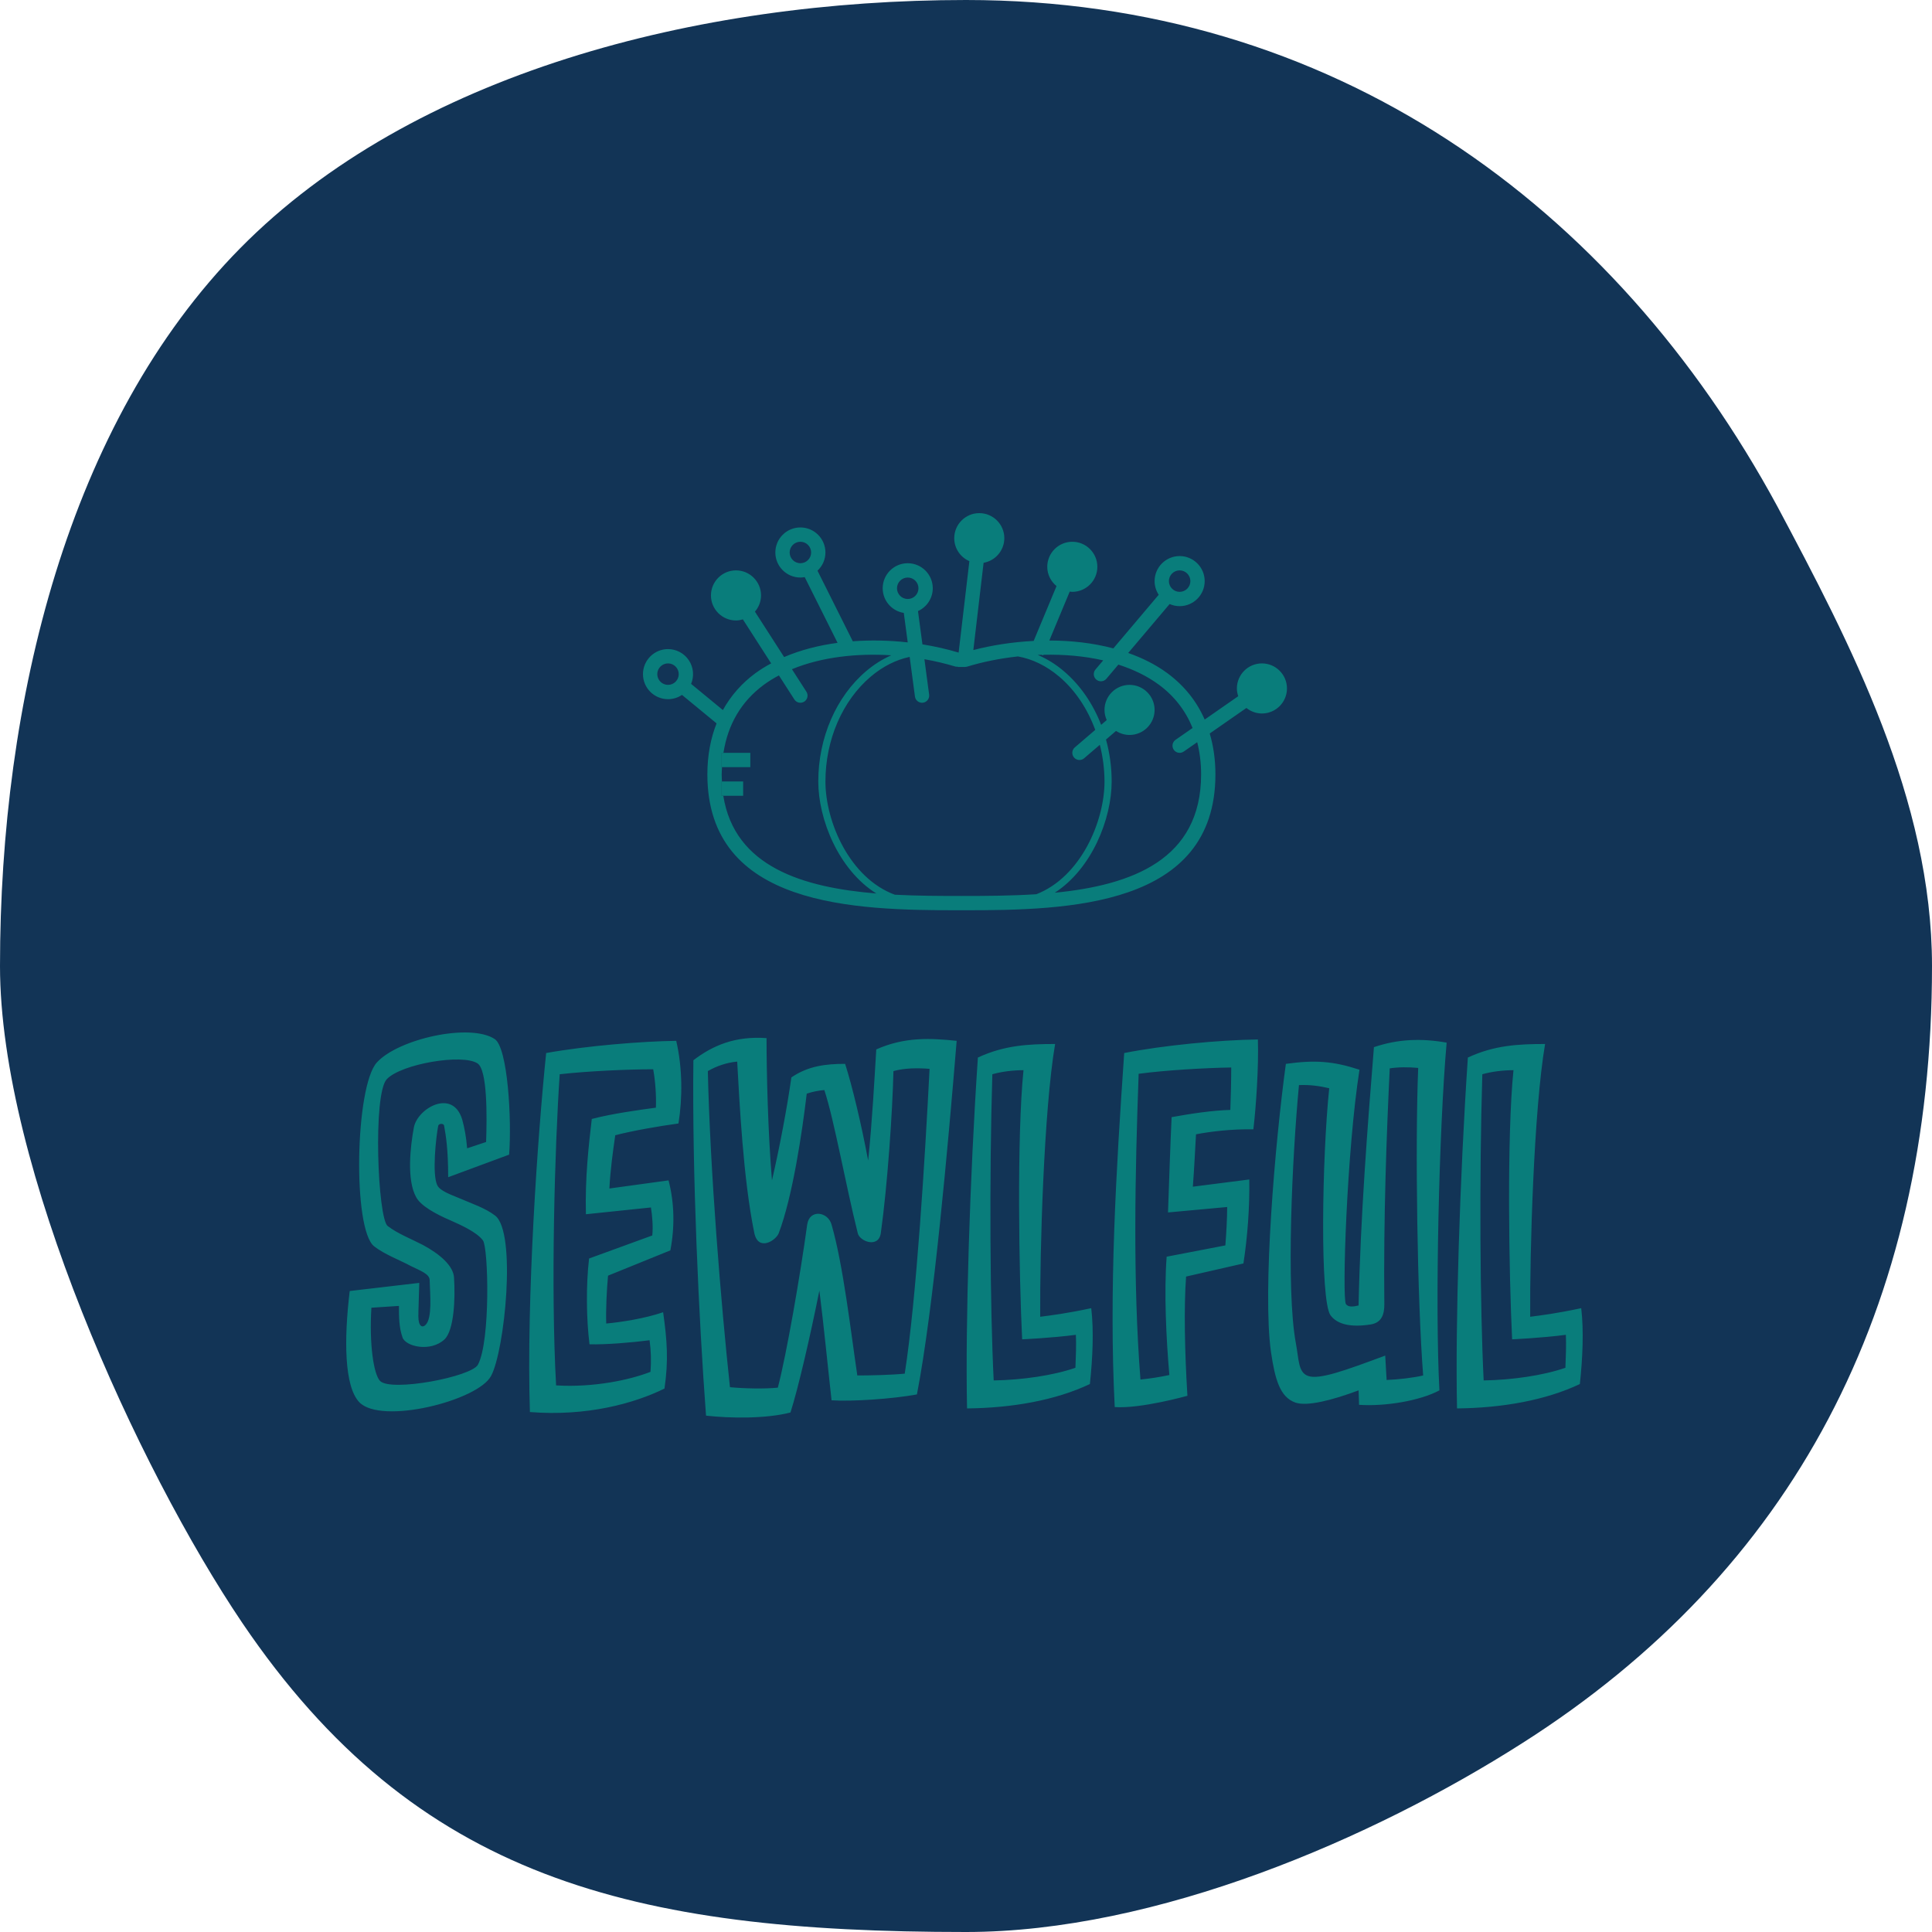
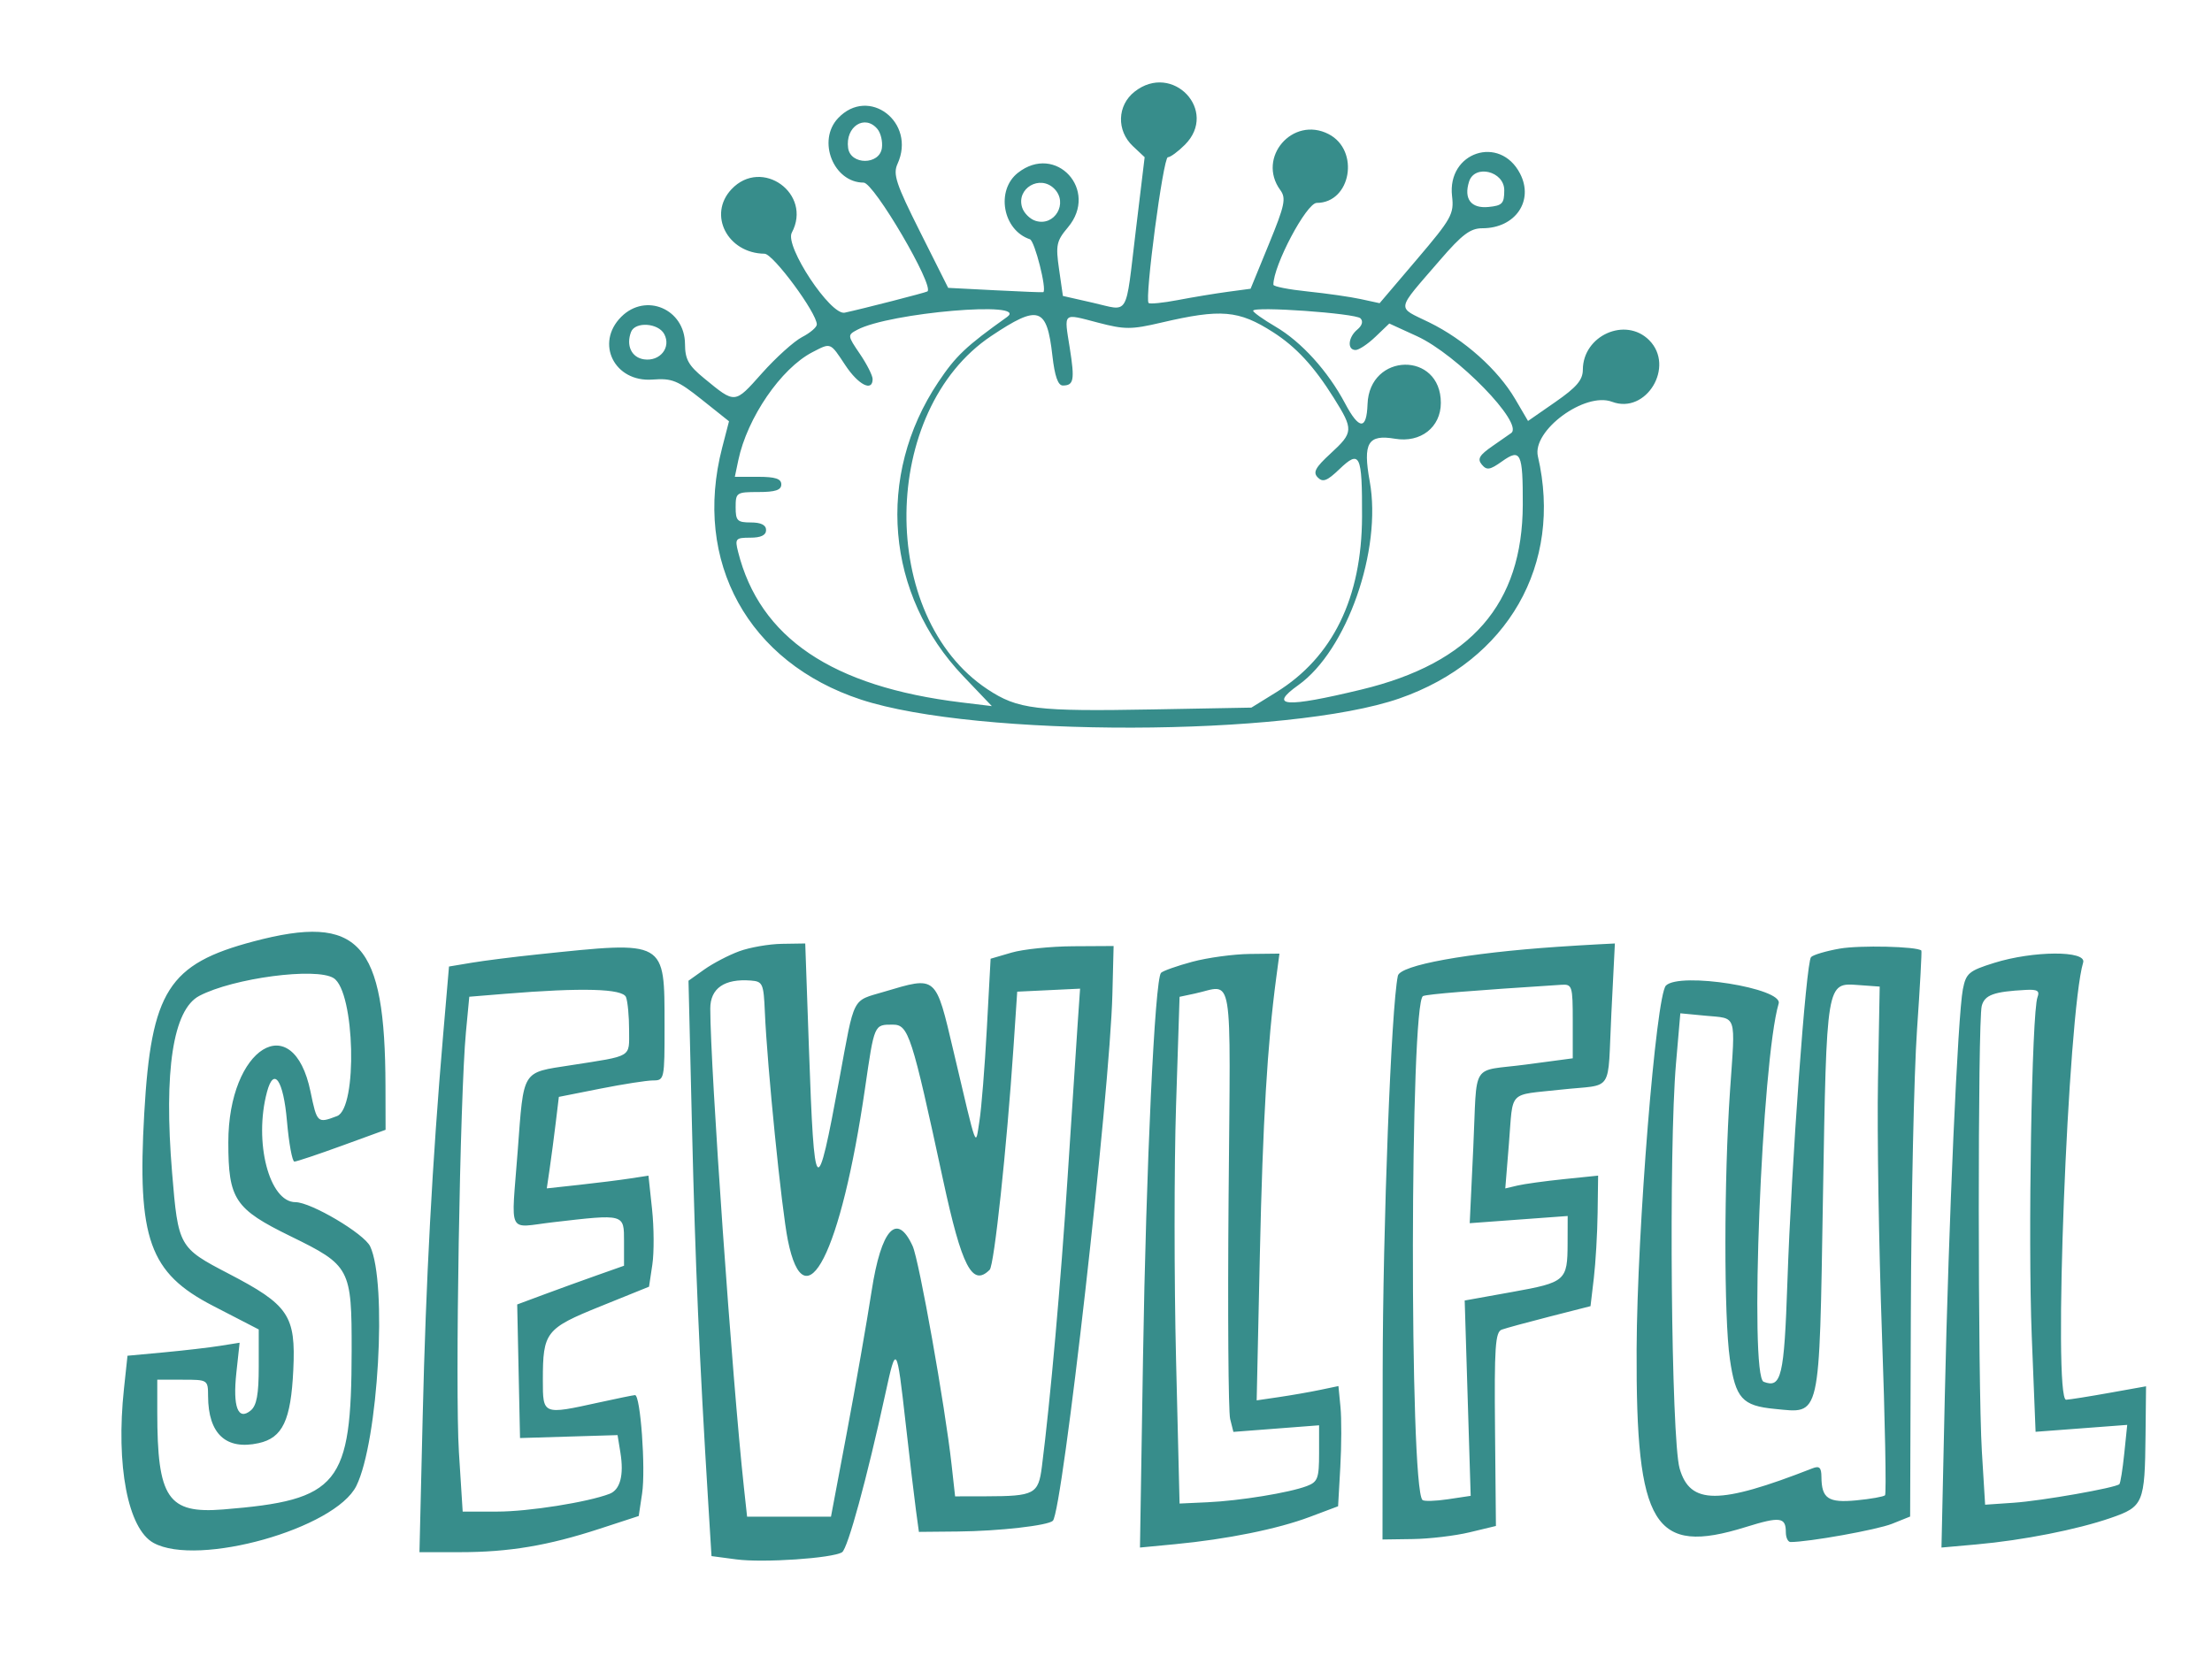
- <svg xmlns="http://www.w3.org/2000/svg" width="312.5" height="312.5" style="width:312.5px;height:312.5px;position:absolute;top:50%;left:50%;transform:translate(-50%,-50%) scale(1);z-index:0;cursor:pointer">
-   <path fill="#123456" d="M312.5 156.25c0 55.5-22.625 97.938-66.25 125.688-24.188 15.437-59.188 30.562-90 30.562-53.938 0-89-8.563-117.063-50C22.314 237.5 0 188.75 0 156.25c0-42.813 11-87.875 38.875-116.125S112.75 0 156.25 0c59.375 0 104.813 33.125 131.25 81.938 11.75 22.062 25 47.374 25 74.312z" />
-   <switch fill="#097d7b" transform="translate(98.213 51.17) scale(1.15742)">
-     <g>
-       <path d="M91.5 48.5c-1.93 0-3.5 1.57-3.5 3.5 0 .381.077.741.189 1.084l-4.69 3.263c-1.117-2.555-2.844-4.729-5.211-6.478-1.628-1.202-3.488-2.124-5.476-2.827l5.787-6.839c.43.189.902.297 1.401.297 1.93 0 3.5-1.57 3.5-3.5s-1.57-3.5-3.5-3.5-3.5 1.57-3.5 3.5c0 .705.214 1.36.574 1.91l-6.338 7.491c-2.86-.758-5.914-1.096-8.946-1.099l2.85-6.839c.12.014.237.037.36.037 1.93 0 3.5-1.57 3.5-3.5s-1.57-3.5-3.5-3.5-3.5 1.57-3.5 3.5c0 1.09.511 2.052 1.294 2.694l-3.193 7.664c-2.97.152-5.853.603-8.433 1.277l1.435-12.196A3.5 3.5 0 0 0 55.5 31c0-1.93-1.57-3.5-3.5-3.5s-3.5 1.57-3.5 3.5c0 1.438.873 2.674 2.115 3.212l-1.503 12.777a39.153 39.153 0 0 0-5.058-1.15l-.621-4.653A3.502 3.502 0 0 0 45.5 38c0-1.93-1.57-3.5-3.5-3.5s-3.5 1.57-3.5 3.5a3.496 3.496 0 0 0 2.95 3.444l.55 4.12a41.969 41.969 0 0 0-7.679-.158l-4.932-9.863A3.48 3.48 0 0 0 30.499 33c0-1.93-1.57-3.5-3.5-3.5s-3.5 1.57-3.5 3.5 1.57 3.5 3.5 3.5c.206 0 .405-.026.602-.061l4.594 9.188c-2.619.349-5.156.993-7.469 1.986l-4.081-6.349A3.463 3.463 0 0 0 21.5 39c0-1.93-1.57-3.5-3.5-3.5s-3.5 1.57-3.5 3.5 1.57 3.5 3.5 3.5c.336 0 .655-.062.963-.151l3.951 6.146c-.766.417-1.51.864-2.202 1.375a16.023 16.023 0 0 0-4.545 5.149l-4.442-3.658A3.504 3.504 0 0 0 8.5 46.5C6.57 46.5 5 48.07 5 50s1.57 3.5 3.5 3.5c.723 0 1.395-.221 1.953-.597l4.833 3.979C14.448 59.005 14 61.37 14 64c0 18.564 20.679 18.99 35 19h1c14.321-.01 35-.436 35-19 0-2.061-.28-3.956-.796-5.706l5.128-3.567a3.461 3.461 0 0 0 2.167.773c1.93 0 3.5-1.57 3.5-3.5s-1.569-3.5-3.499-3.5zM80 35.5c.827 0 1.5.673 1.5 1.5s-.673 1.5-1.5 1.5-1.5-.673-1.5-1.5.673-1.5 1.5-1.5zm-53-1c-.827 0-1.5-.673-1.5-1.5s.673-1.5 1.5-1.5 1.5.673 1.5 1.5-.673 1.5-1.5 1.5zm-18.5 17c-.827 0-1.5-.673-1.5-1.5s.673-1.5 1.5-1.5 1.5.673 1.5 1.5-.673 1.5-1.5 1.5zm32-13.5c0-.827.673-1.5 1.5-1.5s1.5.673 1.5 1.5-.673 1.5-1.5 1.5-1.5-.673-1.5-1.5zM16.226 67H16v-2h.037c-.016-.33-.037-.656-.037-1 0-.343.031-.667.047-1H16v-2h.247c.619-3.986 2.498-7.19 5.653-9.521a17.344 17.344 0 0 1 2.097-1.301l2.162 3.363a.999.999 0 0 0 1.382.3 1 1 0 0 0 .301-1.382l-2.023-3.147c4.172-1.727 9.14-2.244 13.884-1.946a14.366 14.366 0 0 0-3.514 2.217C32 53.13 29.5 58.894 29.5 65c0 5.303 2.841 12.358 8.115 15.655C27.378 79.817 17.799 76.937 16.226 67zM49.5 81c-2.963-.001-6.134-.01-9.304-.173C33.917 78.51 30.5 70.686 30.5 65c0-5.816 2.368-11.295 6.334-14.654 1.683-1.426 3.53-2.35 5.41-2.75l.027.004.738 5.532a1 1 0 1 0 1.983-.264l-.66-4.952a37.06 37.06 0 0 1 4.375 1.04l.293.01V49h1l.294-.044c2.145-.66 4.571-1.153 7.105-1.431 2.002.354 3.977 1.305 5.766 2.82 2.249 1.904 3.96 4.504 5.041 7.446l-2.857 2.449a.998.998 0 0 0-.108 1.409.993.993 0 0 0 1.409.11l2.197-1.883A21.11 21.11 0 0 1 69.5 65c0 5.633-3.356 13.362-9.526 15.758-3.556.228-7.146.241-10.474.242zm13.049-.451C67.717 77.21 70.5 70.248 70.5 65c0-2.015-.277-3.989-.792-5.861l1.402-1.202A3.47 3.47 0 0 0 73 58.5c1.93 0 3.5-1.57 3.5-3.5s-1.57-3.5-3.5-3.5-3.5 1.57-3.5 3.5c0 .506.113.984.308 1.42l-.777.666c-1.148-2.959-2.929-5.564-5.219-7.504a14.297 14.297 0 0 0-3.64-2.269c.18-.008.359-.013.539-.018l.212.089.038-.092c2.817-.061 5.672.168 8.356.785l-1.08 1.276a1 1 0 0 0 1.527 1.293l1.672-1.977c2.072.665 4.001 1.581 5.665 2.81 2.177 1.608 3.735 3.64 4.708 6.045l-2.38 1.655a1 1 0 1 0 1.142 1.642l1.884-1.311c.349 1.393.545 2.882.545 4.49 0 11.944-9.703 15.493-20.451 16.549z" />
-       <path d="M20 61h-4v2h4zm-1 4h-3v2h3z" />
-     </g>
-   </switch>
-   <path fill="#097d7b" d="m75.56 185.739 3.067-1.023c.146-4.09.22-11.687-1.388-12.71-2.41-1.607-12.344.073-14.682 2.557-2.264 2.41-1.46 22.498.146 23.74s3.872 2.118 5.698 3.067c2.849 1.534 4.967 3.433 5.04 5.332.219 3.36 0 8.474-1.534 9.935-2.264 2.118-6.282 1.168-6.793-.293-.585-1.607-.585-3.433-.585-5.113l-4.455.292c-.366 5.917.365 10.738 1.388 11.834 1.753 1.826 14.828-.658 15.85-2.63 2.046-3.871 1.68-18.919.804-20.087-1.023-1.388-3.726-2.557-5.186-3.214-2.557-1.096-4.894-2.41-5.625-3.799-1.534-2.775-.95-8.108-.365-11.248s6.282-6.355 7.816-1.315c.365 1.315.657 2.848.803 4.675zm6.792 1.022-9.86 3.652c0-4.528-.366-6.72-.658-8.327-.073-.438-.877-.365-.95 0-.365 1.826-1.022 7.89-.146 9.642.439.877 2.046 1.461 3.652 2.119 1.827.803 4.091 1.534 5.698 2.775 3.506 2.703 1.534 21.914-.657 25.931-2.119 4.018-17.823 7.962-21.33 4.237-2.41-2.557-2.483-10.08-1.533-17.97l11.248-1.314c-.073 3.14-.146 4.31-.146 5.405 0 1.68.658 1.9 1.17 1.388 1.095-1.096.73-4.82.656-7.231 0-1.023-1.533-1.534-2.994-2.265-1.9-1.022-4.31-1.899-5.99-3.214-3.506-2.775-3.068-25.858.438-29.729 3.433-3.798 15.047-6.428 19.065-3.798 2.118 1.388 2.776 13.002 2.337 18.7zm23.74-7.596c.073-1.827-.073-4.237-.438-6.21-4.09 0-10.592.293-15.12.804-.804 11.76-1.461 34.624-.585 50.328 6.063.365 11.906-.876 15.266-2.191a23.68 23.68 0 0 0-.146-5.113c-2.775.365-7.085.73-9.715.657-.51-4.017-.584-9.496-.073-13.878l10.227-3.726c.146-1.46 0-3.14-.22-4.529l-10.518 1.096c-.146-5.916.438-11.03.95-15.412 3.36-.877 7.67-1.461 10.372-1.826zm3.652 2.556c-3.214.438-7.377 1.169-10.226 1.9-.365 2.483-.804 5.697-.95 8.619l9.57-1.315c.949 3.652 1.022 7.523.291 11.322l-10.08 4.09c-.219 2.41-.365 5.479-.292 7.743 2.41-.22 6.209-.803 9.204-1.826.657 4.675.876 7.816.219 12.344-4.894 2.411-12.564 4.53-21.768 3.799-.584-18.334 1.242-44.63 2.63-58.07 6.501-1.17 15.486-1.9 21.037-1.973 1.023 4.383 1.023 9.277.365 13.367zm40.613-8.838c-1.899-.146-4.017-.146-5.843.365-.146 6.428-.95 18.407-2.046 26.223-.365 2.484-3.433 1.315-3.725 0-1.972-7.889-3.798-18.261-5.405-23.155a11.59 11.59 0 0 0-2.849.584c-.73 6.136-2.264 16.581-4.529 22.571-.438 1.169-3.287 2.995-3.944 0-1.826-8.838-2.41-21.402-2.776-27.757-1.68.146-3.36.73-4.748 1.534.365 16.07 2.118 37.545 3.58 51.131 2.337.22 5.624.293 7.742.073 1.388-5.259 3.652-18.334 4.748-26.369.365-2.556 3.36-2.118 3.944 0 1.9 6.574 3.141 17.531 4.164 24.397 2.118 0 5.405-.073 7.67-.292 1.899-12.125 3.287-34.989 4.017-49.305zm4.383-4.53c-1.388 16.874-3.725 43.243-6.428 57.195-3.944.73-10.518 1.169-13.806.95-.584-5.187-1.241-11.98-1.972-17.75-1.46 7.304-3.433 15.85-4.675 19.722-3.944 1.023-9.715.95-13.659.511-1.169-15.558-2.264-39.298-2.045-57.486 3.14-2.41 6.793-3.945 11.833-3.58 0 5.406.22 15.12.877 23.01 1.241-5.333 2.483-11.98 3.14-16.654 2.776-1.9 5.698-2.192 8.693-2.192 1.169 3.652 2.63 9.788 3.725 15.632.658-6.282 1.023-13.294 1.315-17.97 4.602-2.045 8.765-1.825 13.002-1.387zm19.284 47.553c-3.872.511-8.693.73-8.693.73-.51-10.445-.876-32.87.22-43.534-1.68 0-3.507.219-5.04.657-.512 16.654-.366 37.91.219 49.525 4.601-.073 9.642-.804 13.22-2.046.074-1.753.147-3.798.074-5.332zm2.483-4.31c.439 3.653.22 8.182-.219 12.272-5.551 2.63-12.564 3.871-19.868 3.944-.292-13.367.438-37.399 1.753-56.755 4.237-1.973 8.108-2.192 12.49-2.192-1.825 10.738-2.483 33.528-2.41 44.12 1.68-.22 4.164-.512 8.254-1.389zm22.644-38.932c-4.236.073-10.664.438-14.974 1.022-.584 15.997-.95 33.674.292 49.452a41.88 41.88 0 0 0 4.675-.73c-.511-5.844-.876-13.368-.438-19.139l9.496-1.826c.146-1.899.292-4.31.292-6.209l-9.569.877c.22-5.99.365-10.884.584-15.413 3.214-.584 6.647-1.095 9.496-1.168.073-1.9.146-4.748.146-6.866zm4.31-4.53c.146 4.383-.292 10.884-.73 14.537-3.507-.073-7.013.365-9.277.803-.146 2.484-.292 5.625-.512 8.473l9.131-1.168c.073 4.455-.292 9.35-.95 13.586l-9.276 2.118c-.365 4.967-.22 12.272.219 19.284 0 0-7.524 2.119-11.76 1.826-.95-18.7.219-38.275 1.534-57.267 6.281-1.242 15.412-2.118 21.62-2.191zm26.734 54.346c-.95-12.271-1.314-37.253-.803-49.743-1.534-.147-3.214-.147-4.602.073-.511 10.518-1.023 24.178-.876 38.202 0 1.607-.439 2.922-2.192 3.214-3.214.511-5.405 0-6.5-1.46-1.754-2.338-1.389-25.567-.22-36.742-1.534-.366-3.14-.585-4.894-.512-1.096 11.541-2.118 32.944-.511 41.709.511 2.703.365 4.748 1.972 5.332 1.826.658 5.99-.876 12.49-3.287.147 2.995.22 3.433.22 3.945 1.899-.073 4.382-.366 5.916-.73zm3.799-53.834c-1.242 14.025-1.9 42.731-1.169 56.245-3.14 1.68-8.765 2.63-13.002 2.337 0-.95-.073-1.68-.073-2.337-4.31 1.607-8.327 2.63-10.226 1.972-2.484-.877-3.287-3.725-3.945-8.181-1.388-9.861.658-33.82 2.41-46.603 4.749-.657 7.67-.438 11.907.95-2.045 13.002-2.849 36.96-2.191 37.91.365.511 1.168.438 2.045.22.292-14.098 1.46-29.146 2.483-41.782 3.872-1.315 7.67-1.461 11.76-.73zm19.284 47.26c-3.872.511-8.693.73-8.693.73-.511-10.445-.876-32.87.22-43.534-1.68 0-3.507.219-5.04.657-.512 16.654-.366 37.91.218 49.525 4.602-.073 9.642-.804 13.222-2.046.073-1.753.146-3.798.073-5.332zm2.483-4.31c.438 3.653.22 8.182-.219 12.272-5.551 2.63-12.564 3.871-19.868 3.944-.292-13.367.438-37.399 1.753-56.755 4.236-1.973 8.108-2.192 12.49-2.192-1.826 10.738-2.483 33.528-2.41 44.12 1.68-.22 4.164-.512 8.254-1.389z" />
+ <svg xmlns="http://www.w3.org/2000/svg" width="400" height="300.917">
+   <path fill="#378D8B" fill-rule="evenodd" d="M205.17 16.58c-3.158 2.484-3.296 7.046-.3 9.861l2.119 1.99-1.618 13.418c-1.908 15.827-1.066 14.424-7.75 12.906l-5.415-1.229-.695-4.835c-.628-4.363-.472-5.102 1.603-7.567 5.659-6.726-2.175-15.269-9.045-9.865-4.036 3.175-2.734 10.379 2.171 12.014.87.29 3.096 9.088 2.422 9.573-.071.052-3.971-.103-8.666-.344l-8.536-.438-5.077-10.123c-4.371-8.716-4.938-10.427-4.078-12.314 3.422-7.511-5.232-14.132-10.769-8.238-3.82 4.066-.804 11.639 4.635 11.639 1.86 0 12.836 18.725 11.537 19.68-.286.21-11.703 3.144-14.956 3.843-2.551.548-10.876-12.025-9.574-14.459 3.776-7.056-5.43-13.689-10.908-7.859-4.312 4.59-.722 11.58 5.987 11.658 1.561.018 9.449 10.697 9.449 12.792 0 .497-1.194 1.521-2.655 2.276-1.46.755-4.729 3.701-7.265 6.545-4.989 5.598-4.778 5.58-10.476.903-2.813-2.309-3.427-3.412-3.44-6.184-.031-6.33-7.101-9.35-11.526-4.925-4.773 4.772-1.239 11.873 5.649 11.352 3.53-.267 4.549.147 8.91 3.622l4.925 3.924-1.235 4.763c-5.35 20.626 4.705 38.878 25.109 45.576 20.891 6.858 77.386 6.733 97.365-.214 19.604-6.818 29.576-24.26 25.033-43.787-1.084-4.661 8.505-11.715 13.408-9.865 6.19 2.337 11.452-6.407 6.709-11.149-4.276-4.276-11.961-.849-11.989 5.347-.009 1.861-1.122 3.17-4.961 5.835l-4.951 3.436-2.313-3.947c-3.139-5.356-9.22-10.782-15.563-13.885-5.964-2.918-6.15-1.856 1.979-11.288 3.979-4.615 5.469-5.734 7.643-5.734 5.948 0 9.364-4.956 6.815-9.886-3.652-7.062-13.229-3.886-12.299 4.079.376 3.224-.089 4.061-6.347 11.419l-6.753 7.941-3.409-.741c-1.875-.407-6.195-1.027-9.601-1.378-3.406-.351-6.195-.9-6.198-1.219-.029-3.451 5.983-14.802 7.84-14.802 6.191 0 7.836-9.5 2.154-12.438-6.486-3.354-13.045 4.238-8.744 10.12 1.084 1.482.818 2.739-2.065 9.773l-3.308 8.072-4.129.555c-2.27.305-6.328.976-9.017 1.491-2.689.515-5.074.752-5.299.527-.742-.742 2.644-26.357 3.485-26.357.453 0 1.836-1.013 3.075-2.252 6.147-6.147-2.233-15.003-9.092-9.608m-46.496 6.764c.605.729.965 2.277.8 3.44-.437 3.082-5.667 3.082-6.104 0-.55-3.878 3.019-6.193 5.304-3.44m113.344 11.06c0 2.411-.355 2.787-2.864 3.031-3.142.305-4.492-1.464-3.5-4.589 1.014-3.195 6.364-1.885 6.364 1.558m-81.376-.276c2.588 2.589.064 6.907-3.395 5.809-1.008-.32-2.094-1.406-2.413-2.413-1.098-3.46 3.22-5.984 5.808-3.396M182.11 57.33c-7.438 5.304-9.276 7.045-12.452 11.799-11.326 16.95-9.489 38.464 4.539 53.172l5.161 5.411-5.505-.669c-23.392-2.843-36.485-11.683-40.392-27.272-.588-2.347-.433-2.523 2.219-2.523 1.924 0 2.852-.448 2.852-1.376 0-.918-.917-1.377-2.752-1.377-2.447 0-2.752-.305-2.752-2.752 0-2.65.152-2.752 4.128-2.752 3.058 0 4.128-.357 4.128-1.376 0-1.023-1.078-1.376-4.201-1.376h-4.201l.624-2.982c1.612-7.692 7.732-16.625 13.398-19.555 3.389-1.752 3.188-1.832 5.957 2.353 2.357 3.561 4.937 4.871 4.937 2.507 0-.64-1.036-2.688-2.302-4.551-2.262-3.33-2.27-3.404-.472-4.366 5.802-3.106 31.244-5.28 27.086-2.315m48.09 2.743c4.172 2.672 7.395 6.159 10.992 11.896 3.6 5.742 3.571 6.238-.596 10.07-2.749 2.529-3.211 3.396-2.299 4.318.914.925 1.686.631 3.889-1.48 3.744-3.586 4.149-2.744 4.115 8.548-.044 14.699-5.297 25.459-15.511 31.775l-4.498 2.782-17.774.327c-21.172.39-24.464-.011-29.951-3.645-19.847-13.146-19.447-50.443.686-63.898 8.573-5.729 10.056-5.251 11.054 3.567.419 3.702 1.01 5.392 1.886 5.392 1.99 0 2.172-.981 1.257-6.773-1.042-6.594-1.38-6.291 5.122-4.593 4.831 1.261 5.988 1.26 11.429-.01 10.808-2.524 13.986-2.253 20.199 1.724m15.813-2.5c.527.526.312 1.303-.561 2.028-1.678 1.392-1.876 3.702-.319 3.702.603 0 2.222-1.078 3.596-2.395l2.5-2.394 5 2.289c7.231 3.31 19.365 15.779 17.048 17.517-.188.141-1.7 1.195-3.361 2.342-2.404 1.661-2.804 2.346-1.961 3.361.892 1.075 1.465.986 3.643-.564 3.393-2.416 3.795-1.583 3.769 7.809-.05 18.01-9.338 28.661-29.165 33.445-13.802 3.33-16.919 3.113-11.43-.795 8.789-6.259 15.166-24.456 12.916-36.861-1.262-6.961-.328-8.533 4.577-7.704 4.63.782 8.285-2.078 8.285-6.484 0-9.363-12.931-9.132-13.256.238-.164 4.701-1.512 4.658-4.052-.128-3.105-5.854-7.907-11.157-12.585-13.898-2.228-1.306-4.051-2.602-4.051-2.88 0-.848 18.494.459 19.407 1.372m-125.897 2.851c1.289 2.41-.76 4.98-3.644 4.571-2.263-.32-3.301-2.501-2.358-4.957.732-1.908 4.918-1.639 6.002.386M45.872 170.263c-15.415 4.077-18.527 8.972-19.788 31.113-1.291 22.679.912 28.855 12.415 34.796l8.29 4.281v6.726c0 5.003-.37 7.032-1.446 7.925-2.306 1.913-3.273-.634-2.599-6.844l.587-5.409-3.546.566c-1.951.311-6.513.841-10.138 1.178l-6.592.612-.639 5.969c-1.486 13.872.711 25.332 5.346 27.881 8.016 4.41 32.896-2.596 36.688-10.331 3.957-8.07 5.602-36.697 2.488-43.297-1.086-2.302-10.704-7.998-13.505-7.998-4.754 0-7.57-10.917-5.148-19.954 1.242-4.635 2.96-2.122 3.605 5.275.352 4.037.958 7.34 1.346 7.34.388 0 4.257-1.294 8.597-2.875l7.892-2.875-.018-7.905c-.06-26.085-4.741-31.225-23.835-26.174m87.804 1.786c-1.914.702-4.761 2.189-6.327 3.304l-2.847 2.027.638 26.677c.586 24.495 1.335 41.826 2.923 67.629l.6 9.759 4.506.597c4.847.643 17.334-.202 19.099-1.292 1.027-.635 4.501-13.356 7.848-28.736 1.96-9.005 2.048-8.874 3.658 5.431.732 6.502 1.57 13.576 1.862 15.72l.531 3.899 7.054-.067c7.4-.07 16.304-1.078 17.17-1.944 1.756-1.757 10.318-77.501 10.765-95.236l.22-8.716-7.339.043c-4.037.024-9.042.541-11.121 1.151l-3.782 1.107-.681 12.611c-.375 6.936-.977 14.469-1.339 16.739-.754 4.737-.323 5.896-4.689-12.614-3.264-13.84-2.99-13.606-12.586-10.756-5.846 1.736-5.251.574-8.041 15.703-4.137 22.434-4.549 22.023-5.518-5.502l-.667-18.941-4.229.065c-2.325.035-5.794.639-7.708 1.342m147.975-.804c-16.405 1.123-28.466 3.313-28.873 5.243-1.207 5.728-2.72 45.208-2.747 71.677L250 278.44l5.505-.079c3.027-.043 7.642-.593 10.255-1.222l4.75-1.143-.163-17.505c-.139-14.827.047-17.581 1.213-18.005.757-.275 4.679-1.344 8.715-2.374l7.34-1.873.597-5.046c.329-2.776.638-8.087.688-11.804l.091-6.759-6.193.635c-3.406.35-7.183.871-8.394 1.159l-2.201.523.661-8.151c.795-9.794-.312-8.651 9.418-9.72 9.732-1.069 8.363 1.014 9.109-13.863l.631-12.571-3.121.16c-1.717.089-4.979.288-7.25.443m51.022.327c-2.466.434-4.796 1.125-5.179 1.535-.903.968-3.544 37.279-4.276 58.781-.584 17.131-1.091 19.259-4.294 18.03-2.612-1.002-.347-58.101 2.714-68.413.823-2.774-17.879-5.754-20.385-3.248-1.792 1.793-5.208 44.181-5.301 65.78-.137 32.069 3.092 37.332 19.724 32.156 6.22-1.936 7.26-1.804 7.26.925 0 .98.383 1.781.851 1.781 3.314 0 15.659-2.216 18.344-3.293l3.282-1.316.129-36.915c.072-20.304.573-43.296 1.113-51.094.541-7.798.895-14.26.788-14.361-.793-.744-11.139-.988-14.77-.348m-235.425 1.045c-4.289.447-9.656 1.123-11.927 1.503l-4.128.69-1.059 12.366c-1.968 22.998-3.114 44.376-3.699 69.017l-.583 24.541h7.319c8.877 0 15.912-1.179 25.268-4.235l7.063-2.306.612-4.084c.668-4.45-.299-17.835-1.284-17.783-.335.018-3.293.622-6.573 1.344-10.129 2.228-10.092 2.243-10.092-4.069 0-8.684.501-9.325 10.426-13.336l8.774-3.546.598-3.985c.328-2.191.305-6.71-.051-10.041l-.649-6.057-3.356.514c-1.846.283-5.983.801-9.193 1.151l-5.837.638.523-3.57c.288-1.964.779-5.688 1.091-8.276l.568-4.705 7.498-1.488c4.124-.819 8.427-1.488 9.562-1.488 2.014.001 2.064-.242 2.052-9.862-.02-15.636.45-15.371-22.923-12.933m118.356 1.334c-2.77.745-5.315 1.647-5.654 2.004-1.122 1.184-2.703 35.006-3.258 69.727l-.548 34.214 6.332-.604c9.415-.898 18.532-2.742 24.334-4.921l5.159-1.939.401-7.087c.221-3.899.235-8.79.031-10.871l-.37-3.782-3.355.7c-1.845.385-5.172.966-7.393 1.292l-4.037.593.578-26.409c.525-24.003 1.352-37.983 2.96-50.033l.581-4.358-5.361.06c-2.949.034-7.629.67-10.4 1.414m144.983.209c-4.554 1.428-5.066 1.861-5.637 4.761-.911 4.633-2.572 42.063-3.268 73.643l-.602 27.334 6.341-.566c8.382-.748 18.175-2.68 24.275-4.789 5.901-2.039 6.158-2.652 6.286-15.002l.091-8.808-6.651 1.191c-3.658.655-7.167 1.212-7.798 1.239-2.419.102.307-69.946 3.077-79.08.664-2.189-9.037-2.142-16.114.077m-300.249 2.753c3.841 2.439 4.358 23.52.611 24.945-3.552 1.35-3.62 1.287-4.8-4.424-3.149-15.248-14.869-8.002-14.861 9.188.004 10.299 1.158 12.035 11.277 16.982 10.772 5.266 11.048 5.786 11.024 20.734-.04 24.237-2.261 26.98-23.222 28.669-10.013.807-11.927-2.021-11.927-17.628v-5.838h4.588c4.561 0 4.587.017 4.599 2.982.029 6.812 3.23 9.789 9.132 8.493 4.347-.955 5.842-4.105 6.278-13.233.471-9.858-.806-11.757-11.734-17.442-8.958-4.661-9.08-4.878-10.182-18.219-1.526-18.477.171-29.512 4.922-32.005 6.146-3.225 21.145-5.203 24.295-3.204m77.972 6.115c.422 9.853 3.02 35.642 4.158 41.284 3.076 15.252 9.611 2.397 13.952-27.444 1.703-11.708 1.633-11.547 5.022-11.547 2.845 0 3.419 1.774 9.1 28.107 3.396 15.741 5.281 19.373 8.425 16.229.816-.816 3.083-22.002 4.302-40.207l.676-10.092 5.684-.272 5.684-.272-.43 6.235c-.236 3.43-1.056 15.937-1.821 27.795-1.245 19.28-3.119 40.375-4.658 52.444-.631 4.946-1.341 5.322-10.074 5.342l-5.616.012-.637-5.734c-1.179-10.605-5.875-36.976-7.039-39.53-2.838-6.23-5.686-3.118-7.419 8.108-.858 5.551-2.862 17.007-4.455 25.459l-2.896 15.367h-15.169l-.574-5.275c-2.104-19.312-6.082-75.955-6.084-86.621-.001-3.669 2.56-5.439 7.339-5.07 2.143.165 2.309.539 2.53 5.682m146.094 1.669v6.716l-8.453 1.125c-10.205 1.359-8.782-.899-9.54 15.133l-.64 13.562 8.857-.651 8.858-.65-.014 4.942c-.019 6.779-.339 7.059-10.049 8.804l-8.56 1.538.541 17.665.542 17.665-4.116.617c-2.264.34-4.337.397-4.606.128-2.376-2.376-2.268-90.228.112-91.142.919-.352 8.743-.989 25.003-2.035 1.965-.126 2.065.191 2.065 6.583m55.195 10.716c-.171 9.335.151 29.93.716 45.767.564 15.837.815 29.004.559 29.261-.257.257-2.584.67-5.171.919-5.104.49-6.306-.317-6.331-4.256-.011-1.685-.369-2.024-1.62-1.534-16.912 6.619-22.129 6.625-24.023.026-1.53-5.33-1.997-57.713-.654-73.273l.782-9.052 4.514.433c5.826.56 5.449-.587 4.471 13.586-1.099 15.946-1.114 40.99-.028 48.5 1.031 7.133 2.228 8.466 8.112 9.032 8.384.805 8.037 2.325 8.721-38.183.663-39.254.604-38.901 6.421-38.478l3.84.279-.309 16.973M113.205 180.35c.306.798.556 3.474.556 5.946 0 5.057.757 4.602-10.574 6.372-8.92 1.393-8.452.634-9.571 15.513-1.171 15.557-2.015 13.854 6.384 12.881 13.003-1.508 12.844-1.551 12.844 3.493v4.372l-4.816 1.701a735.1 735.1 0 0 0-9.66 3.502l-4.842 1.801.255 12.08.256 12.081 8.819-.266 8.819-.265.516 3.18c.658 4.058-.038 6.7-1.96 7.439-3.956 1.52-14.651 3.214-20.292 3.214h-6.272l-.682-10.779c-.703-11.113.19-64.523 1.269-75.918l.608-6.422 6.422-.526c14.003-1.147 21.327-.946 21.921.601m108.963 36.242c-.17 20.731-.044 38.749.28 40.04l.589 2.347 7.747-.596 7.748-.596v5.074c0 4.514-.243 5.167-2.205 5.913-3.175 1.207-12.116 2.666-17.978 2.933l-5.046.231-.637-26.107c-.35-14.358-.35-34.979 0-45.824l.637-19.717 2.752-.587c7.103-1.515 6.46-5.399 6.113 36.889m146.279-36.242c-1.039 2.708-1.739 43.872-1.042 61.288l.694 17.325 8.285-.625 8.285-.626-.535 5.186c-.294 2.852-.692 5.342-.883 5.533-.666.666-14.022 3.016-19.131 3.365l-5.146.352-.588-9.611c-.735-12.019-.754-77.878-.023-80.604.535-1.997 2.179-2.59 8.02-2.896 2.042-.108 2.498.183 2.064 1.313" />
</svg>
